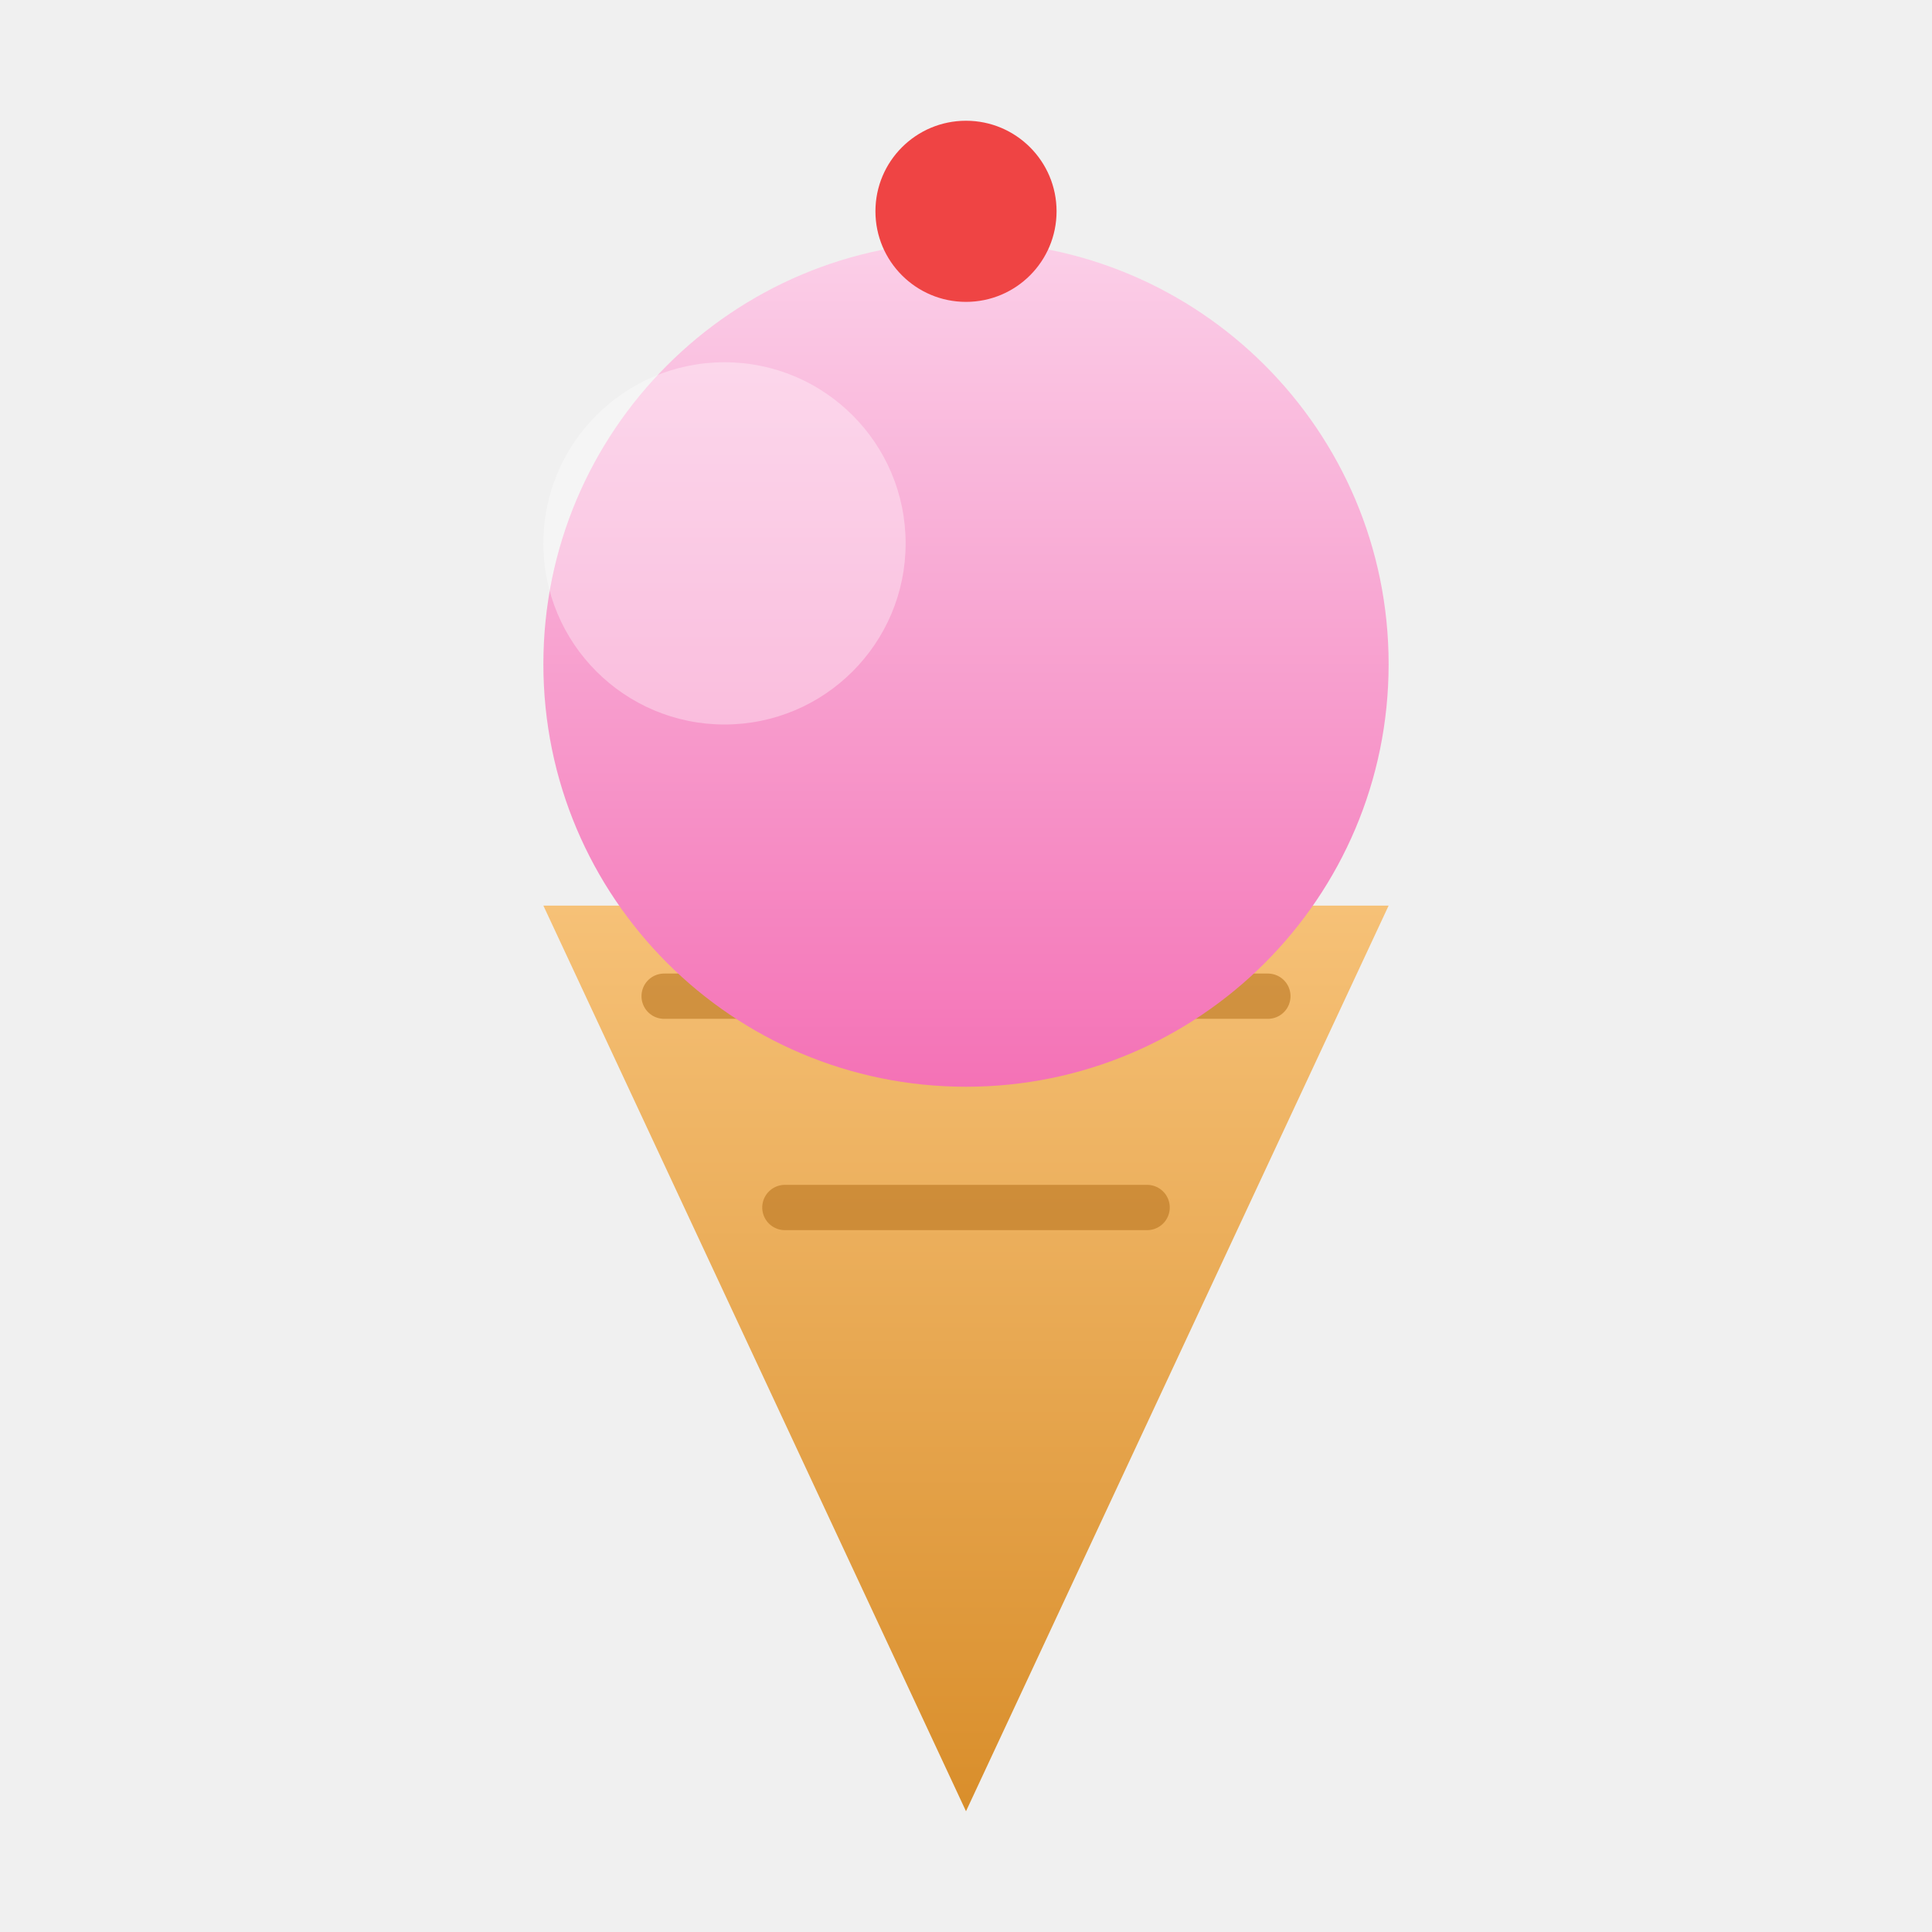
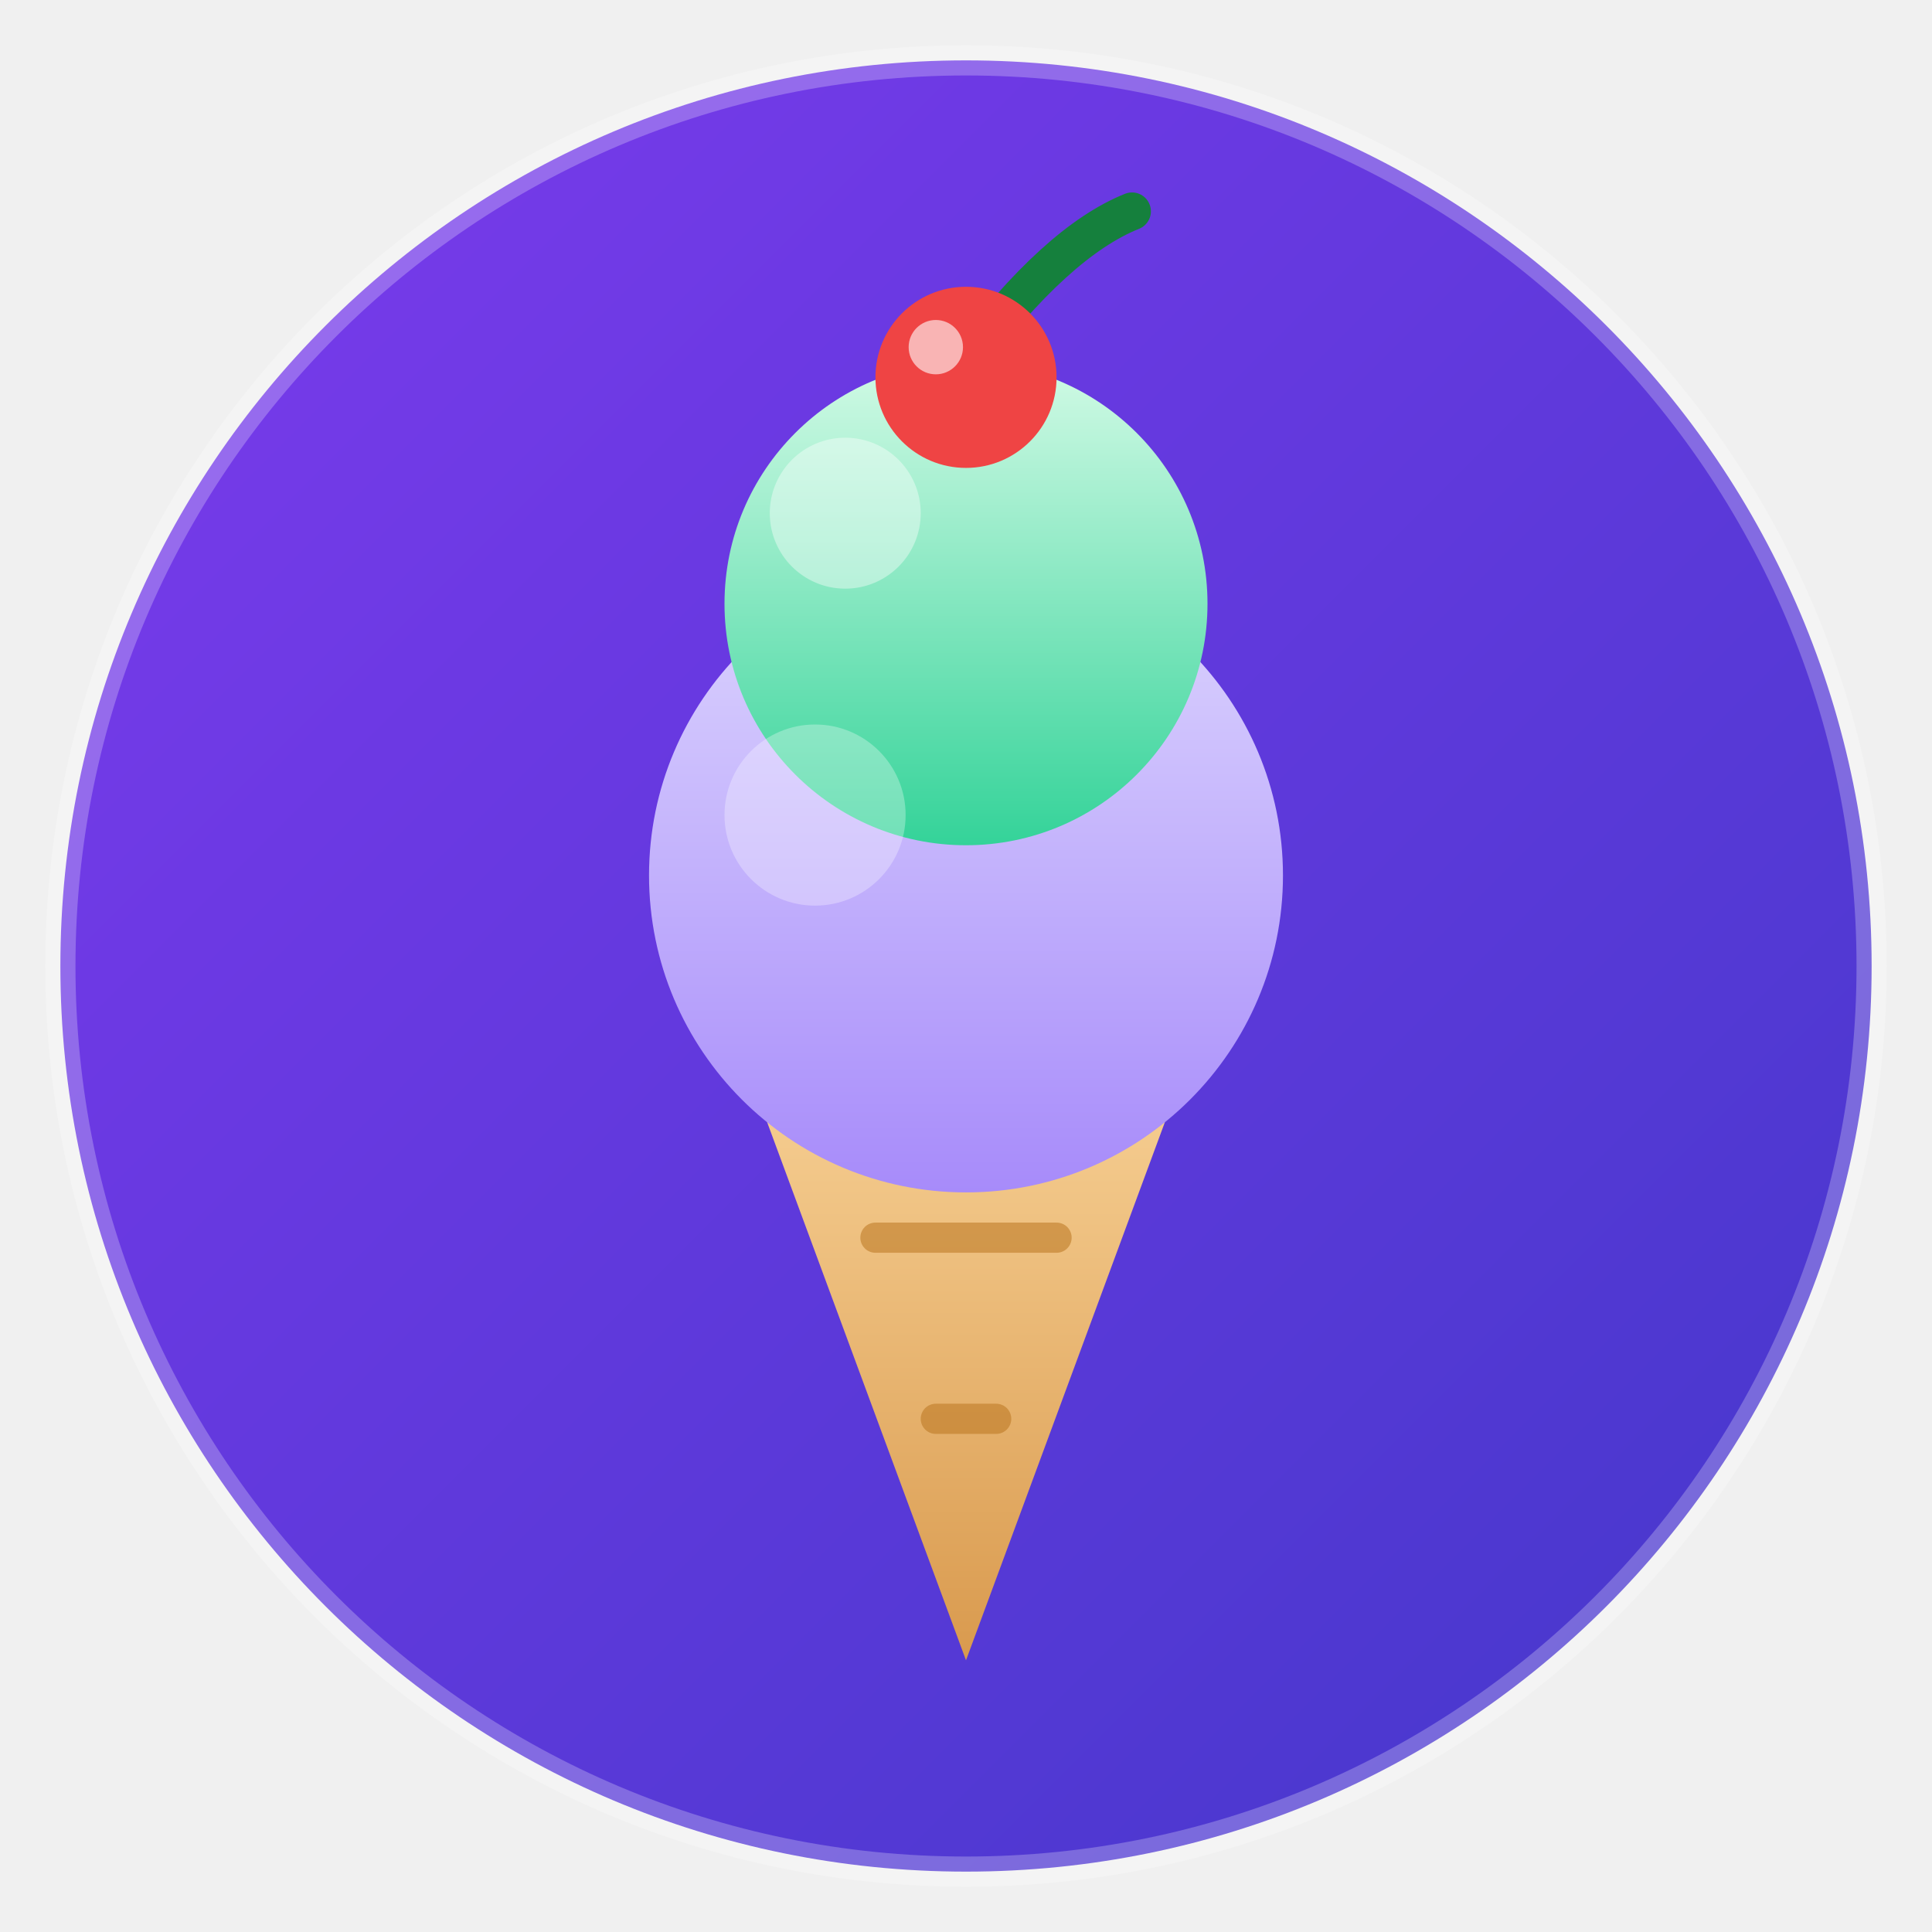
- <svg xmlns="http://www.w3.org/2000/svg" viewBox="0 0 64 64" width="64" height="64">
+ <svg xmlns="http://www.w3.org/2000/svg" viewBox="0 0 128 128" width="128" height="128">
  <defs>
-     <linearGradient id="scoop" x1="0" y1="0" x2="0" y2="1">
-       <stop offset="0" stop-color="#fbcfe8" />
-       <stop offset="1" stop-color="#f472b6" />
+     <linearGradient id="fondo" x1="0" y1="0" x2="1" y2="1">
+       <stop offset="0" stop-color="#7c3aed" />
+       <stop offset="1" stop-color="#4338ca" />
    </linearGradient>
-     <linearGradient id="cone" x1="0" y1="0" x2="0" y2="1">
-       <stop offset="0" stop-color="#f6c177" />
-       <stop offset="1" stop-color="#d98e2b" />
+     <linearGradient id="cono" x1="0" y1="0" x2="0" y2="1">
+       <stop offset="0" stop-color="#fcd9a0" />
+       <stop offset="1" stop-color="#d99a4e" />
+     </linearGradient>
+     <linearGradient id="bolaMenta" x1="0" y1="0" x2="0" y2="1">
+       <stop offset="0" stop-color="#d1fae5" />
+       <stop offset="1" stop-color="#34d399" />
+     </linearGradient>
+     <linearGradient id="bolaMora" x1="0" y1="0" x2="0" y2="1">
+       <stop offset="0" stop-color="#ddd6fe" />
+       <stop offset="1" stop-color="#a78bfa" />
    </linearGradient>
  </defs>
-   <path d="M32 60 L18 30 h28 Z" fill="url(#cone)" />
-   <path d="M22 33 h20 M26 40 h12" stroke="#b9751f" stroke-width="1.5" stroke-linecap="round" opacity="0.6" />
-   <circle cx="32" cy="22" r="14" fill="url(#scoop)" />
-   <circle cx="24" cy="18" r="6" fill="#fff" opacity="0.35" />
-   <circle cx="32" cy="7" r="3" fill="#ef4444" />
+   <circle cx="64" cy="64" r="60" fill="url(#fondo)" />
+   <circle cx="64" cy="64" r="60" fill="none" stroke="#ffffff" stroke-opacity="0.25" stroke-width="2" />
+   <path d="M47 64 L64 110 L81 64 Z" fill="url(#cono)" />
+   <path d="M53 70 L75 70 M58 82 L70 82 M62 94 L66 94" stroke="#b9751f" stroke-width="2" stroke-linecap="round" opacity="0.55" />
+   <circle cx="64" cy="58" r="21" fill="url(#bolaMora)" />
+   <circle cx="64" cy="40" r="16" fill="url(#bolaMenta)" />
+   <circle cx="56" cy="34" r="5" fill="#ffffff" opacity="0.4" />
+   <circle cx="54" cy="54" r="6" fill="#ffffff" opacity="0.3" />
+   <path d="M64 24 q6 -8 11 -10" fill="none" stroke="#15803d" stroke-width="2.5" stroke-linecap="round" />
+   <circle cx="64" cy="25" r="6" fill="#ef4444" />
+   <circle cx="62" cy="23" r="1.8" fill="#ffffff" opacity="0.6" />
</svg>
